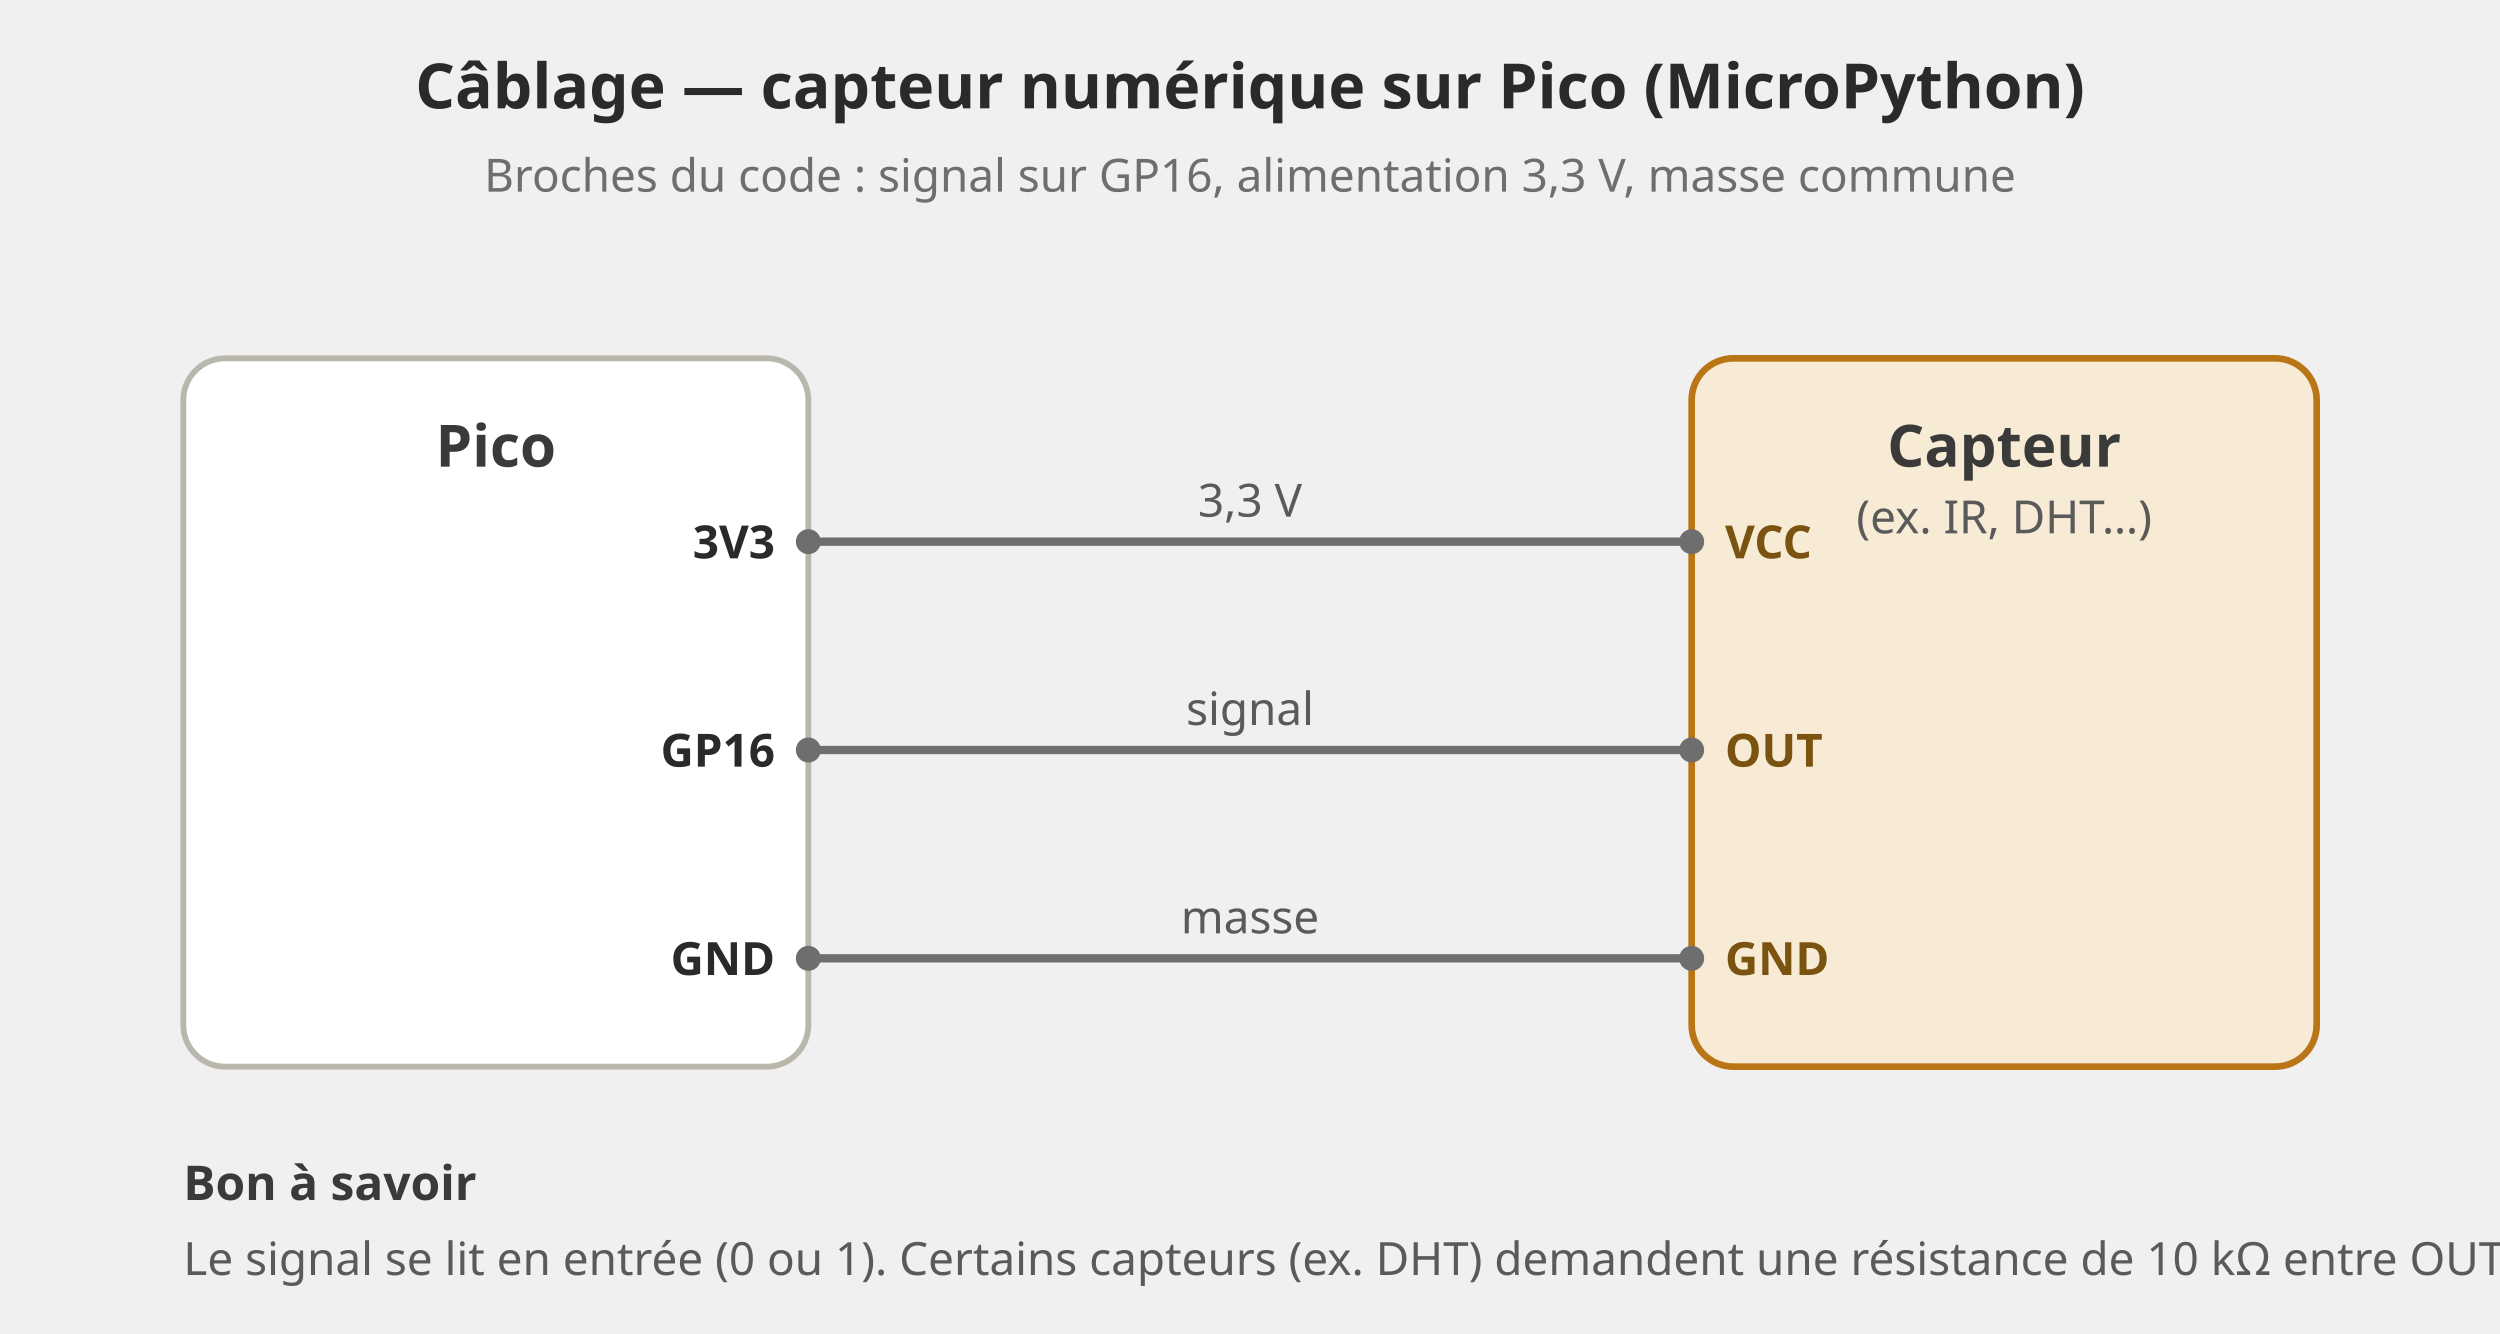
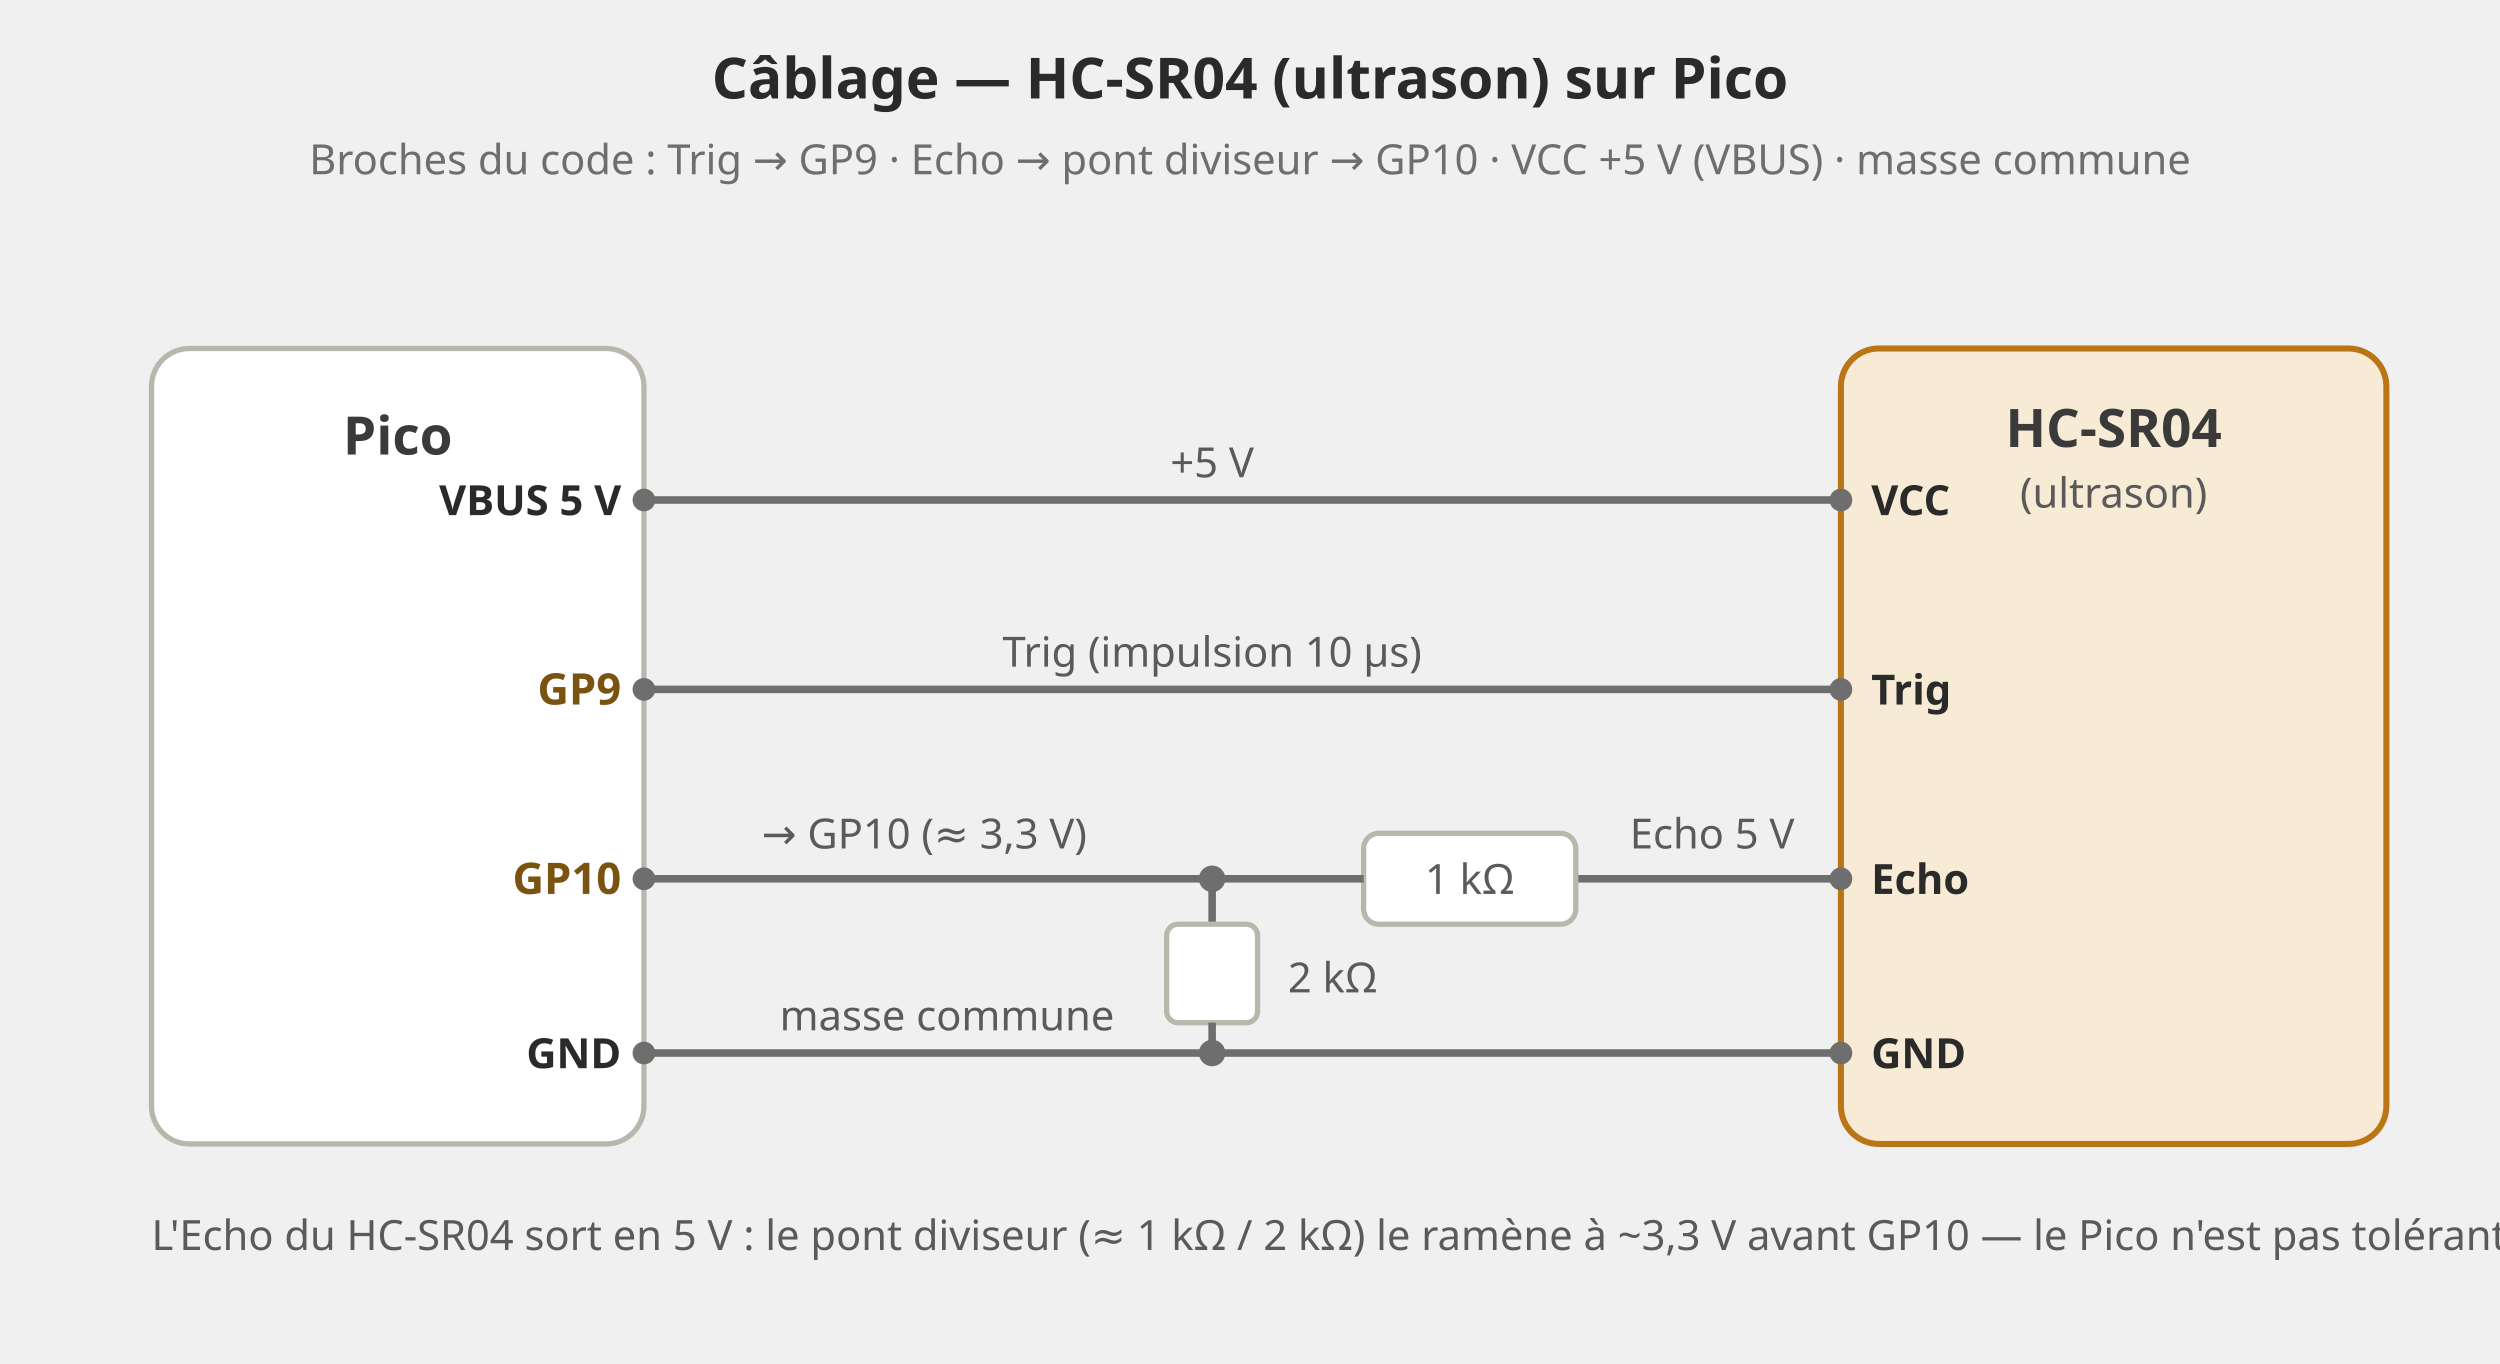
- <svg xmlns="http://www.w3.org/2000/svg" viewBox="0 0 600 320" font-family="sans-serif">
+ <svg xmlns="http://www.w3.org/2000/svg" viewBox="0 0 660 360" font-family="sans-serif">
  <defs>
    <style>
      .h1 { font-size:15px; font-weight:600; fill:#2A2A2A; }
      .sub { font-size:11px; fill:#6E6E6E; }
      .wire { fill:none; stroke:#6E6E6E; stroke-width:2; }
      .boxN { fill:#FFFFFF; stroke:#B9B6AC; stroke-width:1.4; }
      .comp { fill:#F7EBD6; stroke:#BA7517; stroke-width:1.6; }
      .dot { fill:#6E6E6E; }
      .lblBox { font-size:14px; font-weight:600; fill:#3A3A3A; }
      .lblPin { font-size:11px; font-weight:600; fill:#2A2A2A; }
-       .pin { font-size:11px; font-weight:600; fill:#7A5310; }
-       .nStrong { font-size:11.5px; font-weight:600; fill:#3A3A3A; }
+       .pin { font-size:11.5px; font-weight:700; fill:#7A5310; }
      .n { font-size:11px; fill:#5A5A5A; }
      @media (prefers-color-scheme: dark) {
        .h1 { fill:#EDEDED; }
        .sub { fill:#A8A8A8; }
        .wire { stroke:#B0B0B0; }
        .boxN { fill:#1F1F1F; stroke:#5A5A5A; }
        .comp { fill:#3A2E19; stroke:#E0A24A; }
        .dot { fill:#B0B0B0; }
        .lblBox { fill:#DADADA; }
        .lblPin { fill:#ECECEC; }
        .pin { fill:#E0A24A; }
-         .nStrong { fill:#DADADA; }
        .n { fill:#B0B0B0; }
      }
    </style>
  </defs>
-   <text x="300" y="26" class="h1" text-anchor="middle">Câblage — capteur numérique sur Pico (MicroPython)</text>
-   <text x="300" y="46" class="sub" text-anchor="middle">Broches du code : signal sur GP16, alimentation 3,3 V, masse commune</text>
-   <rect x="44" y="86" width="150" height="170" rx="10" class="boxN" />
-   <text x="119" y="112" class="lblBox" text-anchor="middle">Pico</text>
-   <text x="186" y="134" class="lblPin" text-anchor="end">3V3</text>
-   <text x="186" y="184" class="lblPin" text-anchor="end">GP16</text>
-   <text x="186" y="234" class="lblPin" text-anchor="end">GND</text>
-   <circle cx="194" cy="130" r="3" class="dot" />
-   <circle cx="194" cy="180" r="3" class="dot" />
-   <circle cx="194" cy="230" r="3" class="dot" />
-   <rect x="406" y="86" width="150" height="170" rx="10" class="comp" />
-   <text x="481" y="112" class="lblBox" text-anchor="middle">Capteur</text>
-   <text x="481" y="128" class="n" text-anchor="middle">(ex. IR, DHT…)</text>
-   <circle cx="406" cy="130" r="3" class="dot" />
-   <text x="414" y="134" class="pin" text-anchor="start">VCC</text>
-   <circle cx="406" cy="180" r="3" class="dot" />
-   <text x="414" y="184" class="pin" text-anchor="start">OUT</text>
-   <circle cx="406" cy="230" r="3" class="dot" />
-   <text x="414" y="234" class="pin" text-anchor="start">GND</text>
-   <line x1="194" y1="130" x2="406" y2="130" class="wire" />
-   <line x1="194" y1="180" x2="406" y2="180" class="wire" />
-   <line x1="194" y1="230" x2="406" y2="230" class="wire" />
-   <text x="300" y="124" class="n" text-anchor="middle">3,3 V</text>
-   <text x="300" y="174" class="n" text-anchor="middle">signal</text>
-   <text x="300" y="224" class="n" text-anchor="middle">masse</text>
-   <text x="44" y="288" class="nStrong" text-anchor="start">Bon à savoir</text>
-   <text x="44" y="306" class="n" text-anchor="start">Le signal se lit en entrée (0 ou 1). Certains capteurs (ex. DHT) demandent une résistance de 10 kΩ entre OUT et 3,3 V.</text>
+   <text x="330" y="26" class="h1" text-anchor="middle">Câblage — HC-SR04 (ultrason) sur Pico</text>
+   <text x="330" y="46" class="sub" text-anchor="middle">Broches du code : Trig → GP9 · Echo → pont diviseur → GP10 · VCC +5 V (VBUS) · masse commune</text>
+   <rect x="40" y="92" width="130" height="210" rx="10" class="boxN" />
+   <text x="105" y="120" class="lblBox" text-anchor="middle">Pico</text>
+   <circle cx="170" cy="132" r="3" class="dot" />
+   <text x="164" y="136" class="lblPin" text-anchor="end">VBUS 5 V</text>
+   <circle cx="170" cy="182" r="3" class="dot" />
+   <text x="164" y="186" class="pin" text-anchor="end">GP9</text>
+   <circle cx="170" cy="232" r="3" class="dot" />
+   <text x="164" y="236" class="pin" text-anchor="end">GP10</text>
+   <circle cx="170" cy="278" r="3" class="dot" />
+   <text x="164" y="282" class="lblPin" text-anchor="end">GND</text>
+   <rect x="486" y="92" width="144" height="210" rx="10" class="comp" />
+   <text x="558" y="118" class="lblBox" text-anchor="middle">HC-SR04</text>
+   <text x="558" y="134" class="n" text-anchor="middle">(ultrason)</text>
+   <circle cx="486" cy="132" r="3" class="dot" />
+   <text x="494" y="136" class="lblPin" text-anchor="start">VCC</text>
+   <circle cx="486" cy="182" r="3" class="dot" />
+   <text x="494" y="186" class="lblPin" text-anchor="start">Trig</text>
+   <circle cx="486" cy="232" r="3" class="dot" />
+   <text x="494" y="236" class="lblPin" text-anchor="start">Echo</text>
+   <circle cx="486" cy="278" r="3" class="dot" />
+   <text x="494" y="282" class="lblPin" text-anchor="start">GND</text>
+   <line x1="170" y1="132" x2="486" y2="132" class="wire" />
+   <text x="320" y="126" class="n" text-anchor="middle">+5 V</text>
+   <line x1="170" y1="182" x2="486" y2="182" class="wire" />
+   <text x="320" y="176" class="n" text-anchor="middle">Trig (impulsion 10 µs)</text>
+   <line x1="170" y1="278" x2="486" y2="278" class="wire" />
+   <text x="250" y="272" class="n" text-anchor="middle">masse commune</text>
+   <line x1="486" y1="232" x2="416" y2="232" class="wire" />
+   <text x="452" y="224" class="n" text-anchor="middle">Echo 5 V</text>
+   <rect x="360" y="220" width="56" height="24" rx="4" class="boxN" />
+   <text x="388" y="236" class="n" text-anchor="middle">1 kΩ</text>
+   <line x1="360" y1="232" x2="320" y2="232" class="wire" />
+   <circle cx="320" cy="232" r="3.5" class="dot" />
+   <line x1="320" y1="232" x2="170" y2="232" class="wire" />
+   <text x="244" y="224" class="n" text-anchor="middle">→ GP10 (≈ 3,3 V)</text>
+   <line x1="320" y1="232" x2="320" y2="244" class="wire" />
+   <rect x="308" y="244" width="24" height="26" rx="3" class="boxN" />
+   <text x="340" y="262" class="n" text-anchor="start">2 kΩ</text>
+   <line x1="320" y1="270" x2="320" y2="278" class="wire" />
+   <circle cx="320" cy="278" r="3.5" class="dot" />
+   <text x="40" y="330" class="n" text-anchor="start">L'Echo du HC-SR04 sort en 5 V : le pont diviseur (≈ 1 kΩ / 2 kΩ) le ramène à ~3,3 V avant GP10 — le Pico n'est pas tolérant 5 V.</text>
</svg>
